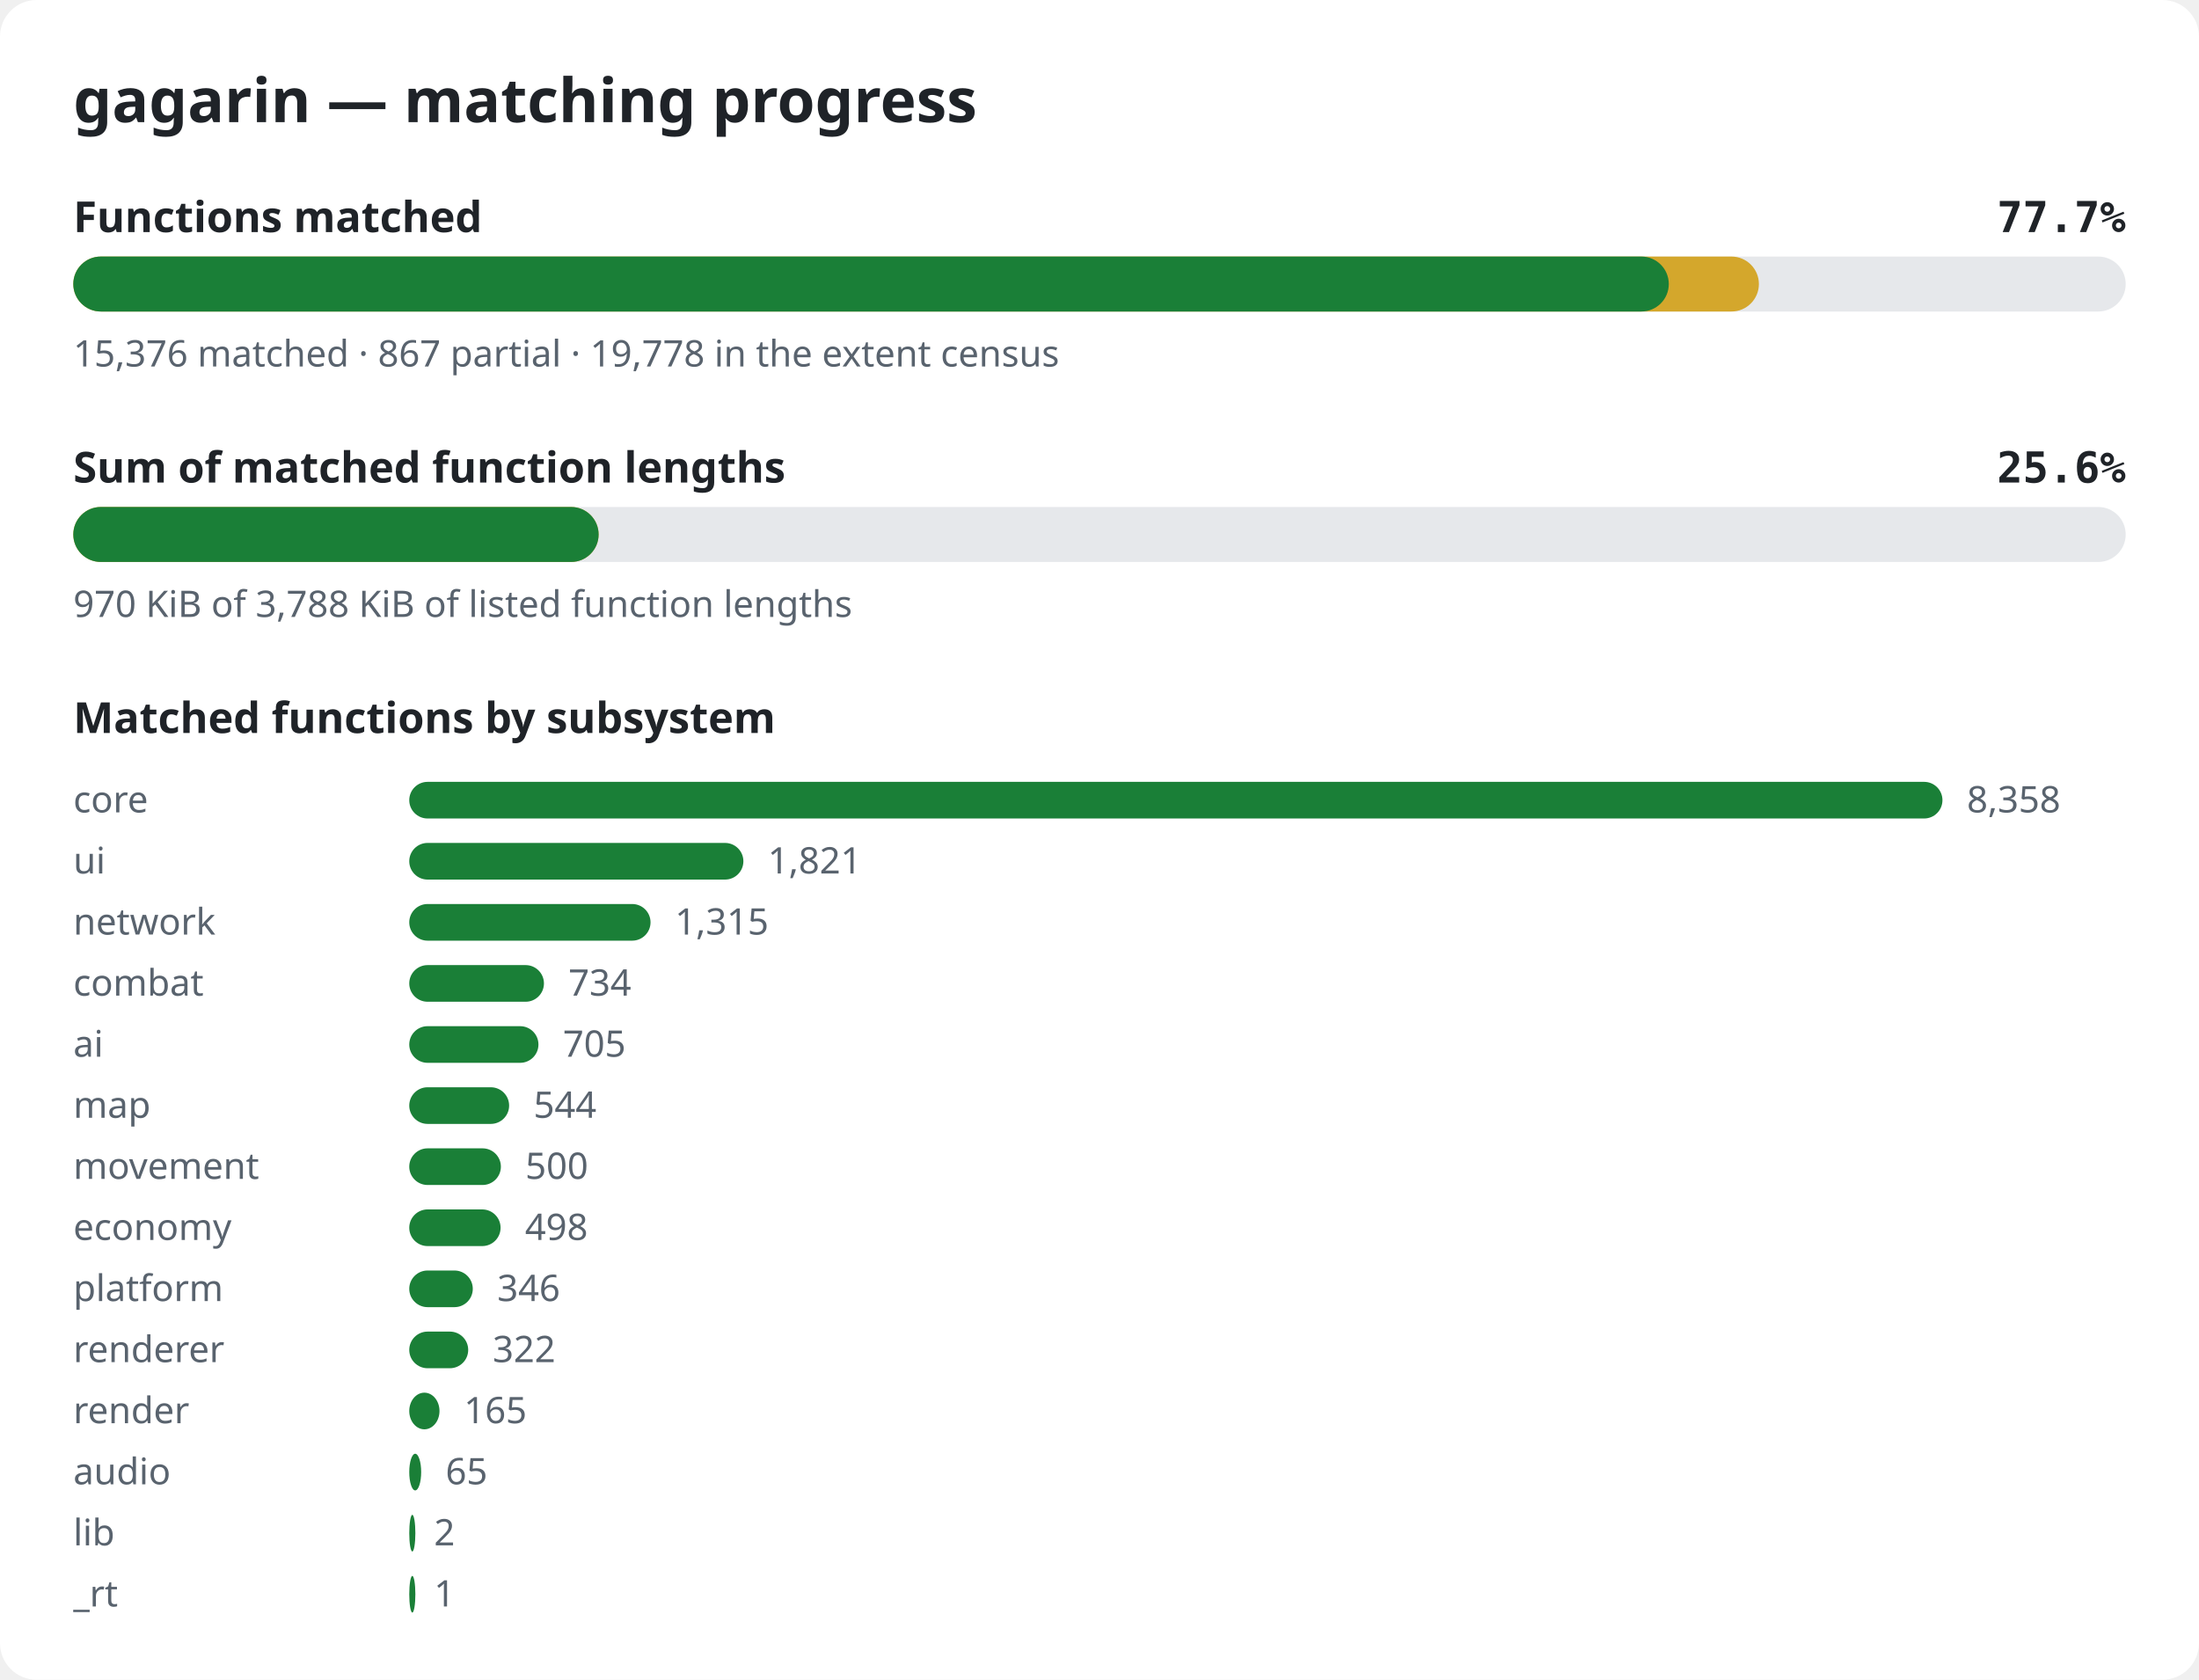
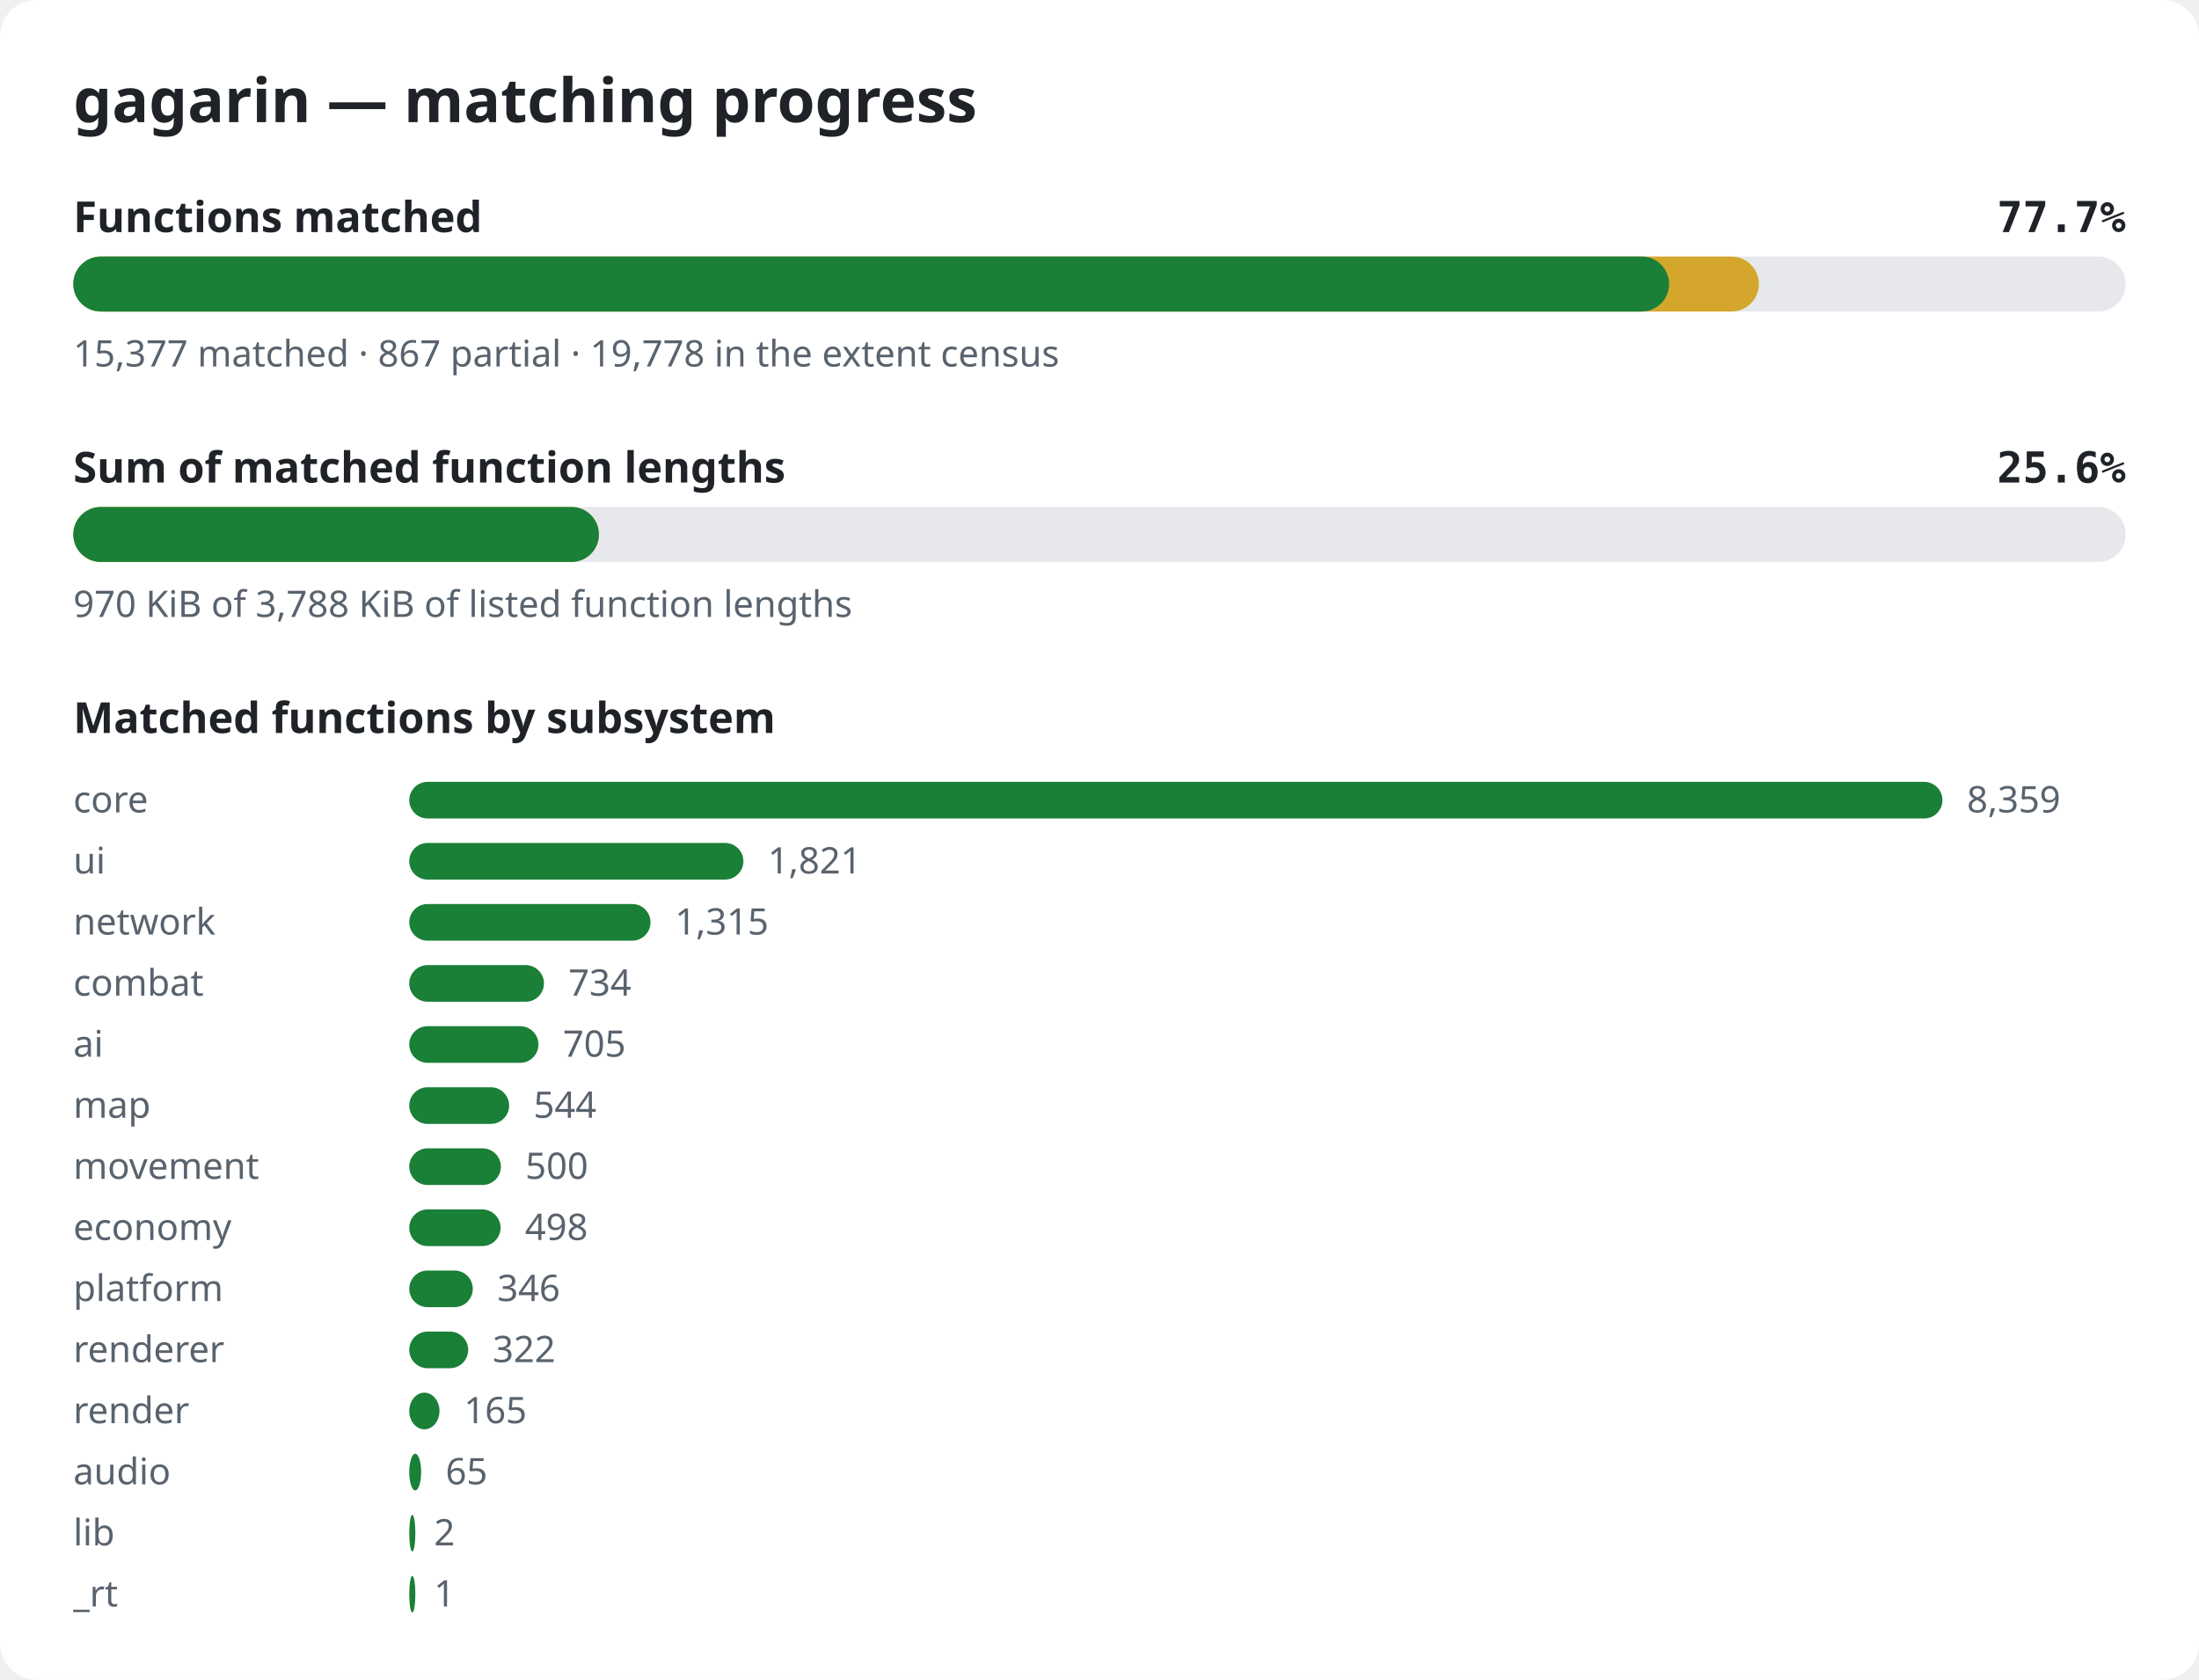
<svg xmlns="http://www.w3.org/2000/svg" width="720" height="550" viewBox="0 0 720 550" role="img" aria-label="gagarin matching progress">
  <style>.bg{fill:#ffffff}.title{font:600 20px sans-serif;fill:#1f2328}.label{font:600 14px sans-serif;fill:#1f2328}.pct{font:600 14px monospace;fill:#1f2328}.note{font:12px sans-serif;fill:#59636e}.track{fill:#e6e8eb}.done{fill:#1a7f37}.partial{fill:#d4a72c}@media (prefers-color-scheme: dark){.bg{fill:#0d1117}.title,.label,.pct{fill:#e6edf3}.note{fill:#9198a1}.track{fill:#262c36}.done{fill:#3fb950}.partial{fill:#d29922}}</style>
  <rect width="720" height="550" rx="12" class="bg" />
  <text x="24" y="40" class="title">gagarin — matching progress</text>
  <text x="24" y="76" class="label">Functions matched</text>
  <text x="696" y="76" class="pct" text-anchor="end">77.7%</text>
  <rect x="24" y="84" width="672" height="18" rx="9" class="track" />
  <rect x="24" y="84" width="551.9" height="18" rx="9" class="partial" />
-   <rect x="24" y="84" width="522.4" height="18" rx="9" class="done" />
-   <text x="24" y="120" class="note">15,376 matched · 867 partial · 19,778 in the extent census</text>
+   <rect x="24" y="84" width="522.5" height="18" rx="9" class="done" />
+   <text x="24" y="120" class="note">15,377 matched · 867 partial · 19,778 in the extent census</text>
  <text x="24" y="158" class="label">Sum of matched function lengths</text>
  <text x="696" y="158" class="pct" text-anchor="end">25.6%</text>
  <rect x="24" y="166" width="672" height="18" rx="9" class="track" />
-   <rect x="24" y="166" width="172.0" height="18" rx="9" class="partial" />
-   <rect x="24" y="166" width="172.0" height="18" rx="9" class="done" />
+   <rect x="24" y="166" width="172.1" height="18" rx="9" class="partial" />
+   <rect x="24" y="166" width="172.1" height="18" rx="9" class="done" />
  <text x="24" y="202" class="note">970 KiB of 3,788 KiB of listed function lengths</text>
  <text x="24" y="240" class="label">Matched functions by subsystem</text>
  <text x="24" y="266" class="note">core</text>
  <rect x="134" y="256" width="502.0" height="12" rx="6" class="done" />
-   <text x="644.0" y="266" class="note">8,358</text>
+   <text x="644.0" y="266" class="note">8,359</text>
  <text x="24" y="286" class="note">ui</text>
  <rect x="134" y="276" width="109.4" height="12" rx="6" class="done" />
  <text x="251.4" y="286" class="note">1,821</text>
  <text x="24" y="306" class="note">network</text>
  <rect x="134" y="296" width="79.0" height="12" rx="6" class="done" />
  <text x="221.0" y="306" class="note">1,315</text>
  <text x="24" y="326" class="note">combat</text>
  <rect x="134" y="316" width="44.1" height="12" rx="6" class="done" />
  <text x="186.1" y="326" class="note">734</text>
  <text x="24" y="346" class="note">ai</text>
  <rect x="134" y="336" width="42.3" height="12" rx="6" class="done" />
  <text x="184.3" y="346" class="note">705</text>
  <text x="24" y="366" class="note">map</text>
  <rect x="134" y="356" width="32.7" height="12" rx="6" class="done" />
  <text x="174.7" y="366" class="note">544</text>
  <text x="24" y="386" class="note">movement</text>
  <rect x="134" y="376" width="30.0" height="12" rx="6" class="done" />
  <text x="172.0" y="386" class="note">500</text>
  <text x="24" y="406" class="note">economy</text>
  <rect x="134" y="396" width="29.9" height="12" rx="6" class="done" />
  <text x="171.9" y="406" class="note">498</text>
  <text x="24" y="426" class="note">platform</text>
  <rect x="134" y="416" width="20.8" height="12" rx="6" class="done" />
  <text x="162.8" y="426" class="note">346</text>
  <text x="24" y="446" class="note">renderer</text>
  <rect x="134" y="436" width="19.3" height="12" rx="6" class="done" />
  <text x="161.3" y="446" class="note">322</text>
  <text x="24" y="466" class="note">render</text>
  <rect x="134" y="456" width="9.9" height="12" rx="6" class="done" />
  <text x="151.9" y="466" class="note">165</text>
  <text x="24" y="486" class="note">audio</text>
  <rect x="134" y="476" width="3.9" height="12" rx="6" class="done" />
  <text x="145.9" y="486" class="note">65</text>
  <text x="24" y="506" class="note">lib</text>
  <rect x="134" y="496" width="2.0" height="12" rx="6" class="done" />
  <text x="142.1" y="506" class="note">2</text>
  <text x="24" y="526" class="note">_rt</text>
  <rect x="134" y="516" width="2.0" height="12" rx="6" class="done" />
  <text x="142.1" y="526" class="note">1</text>
</svg>
